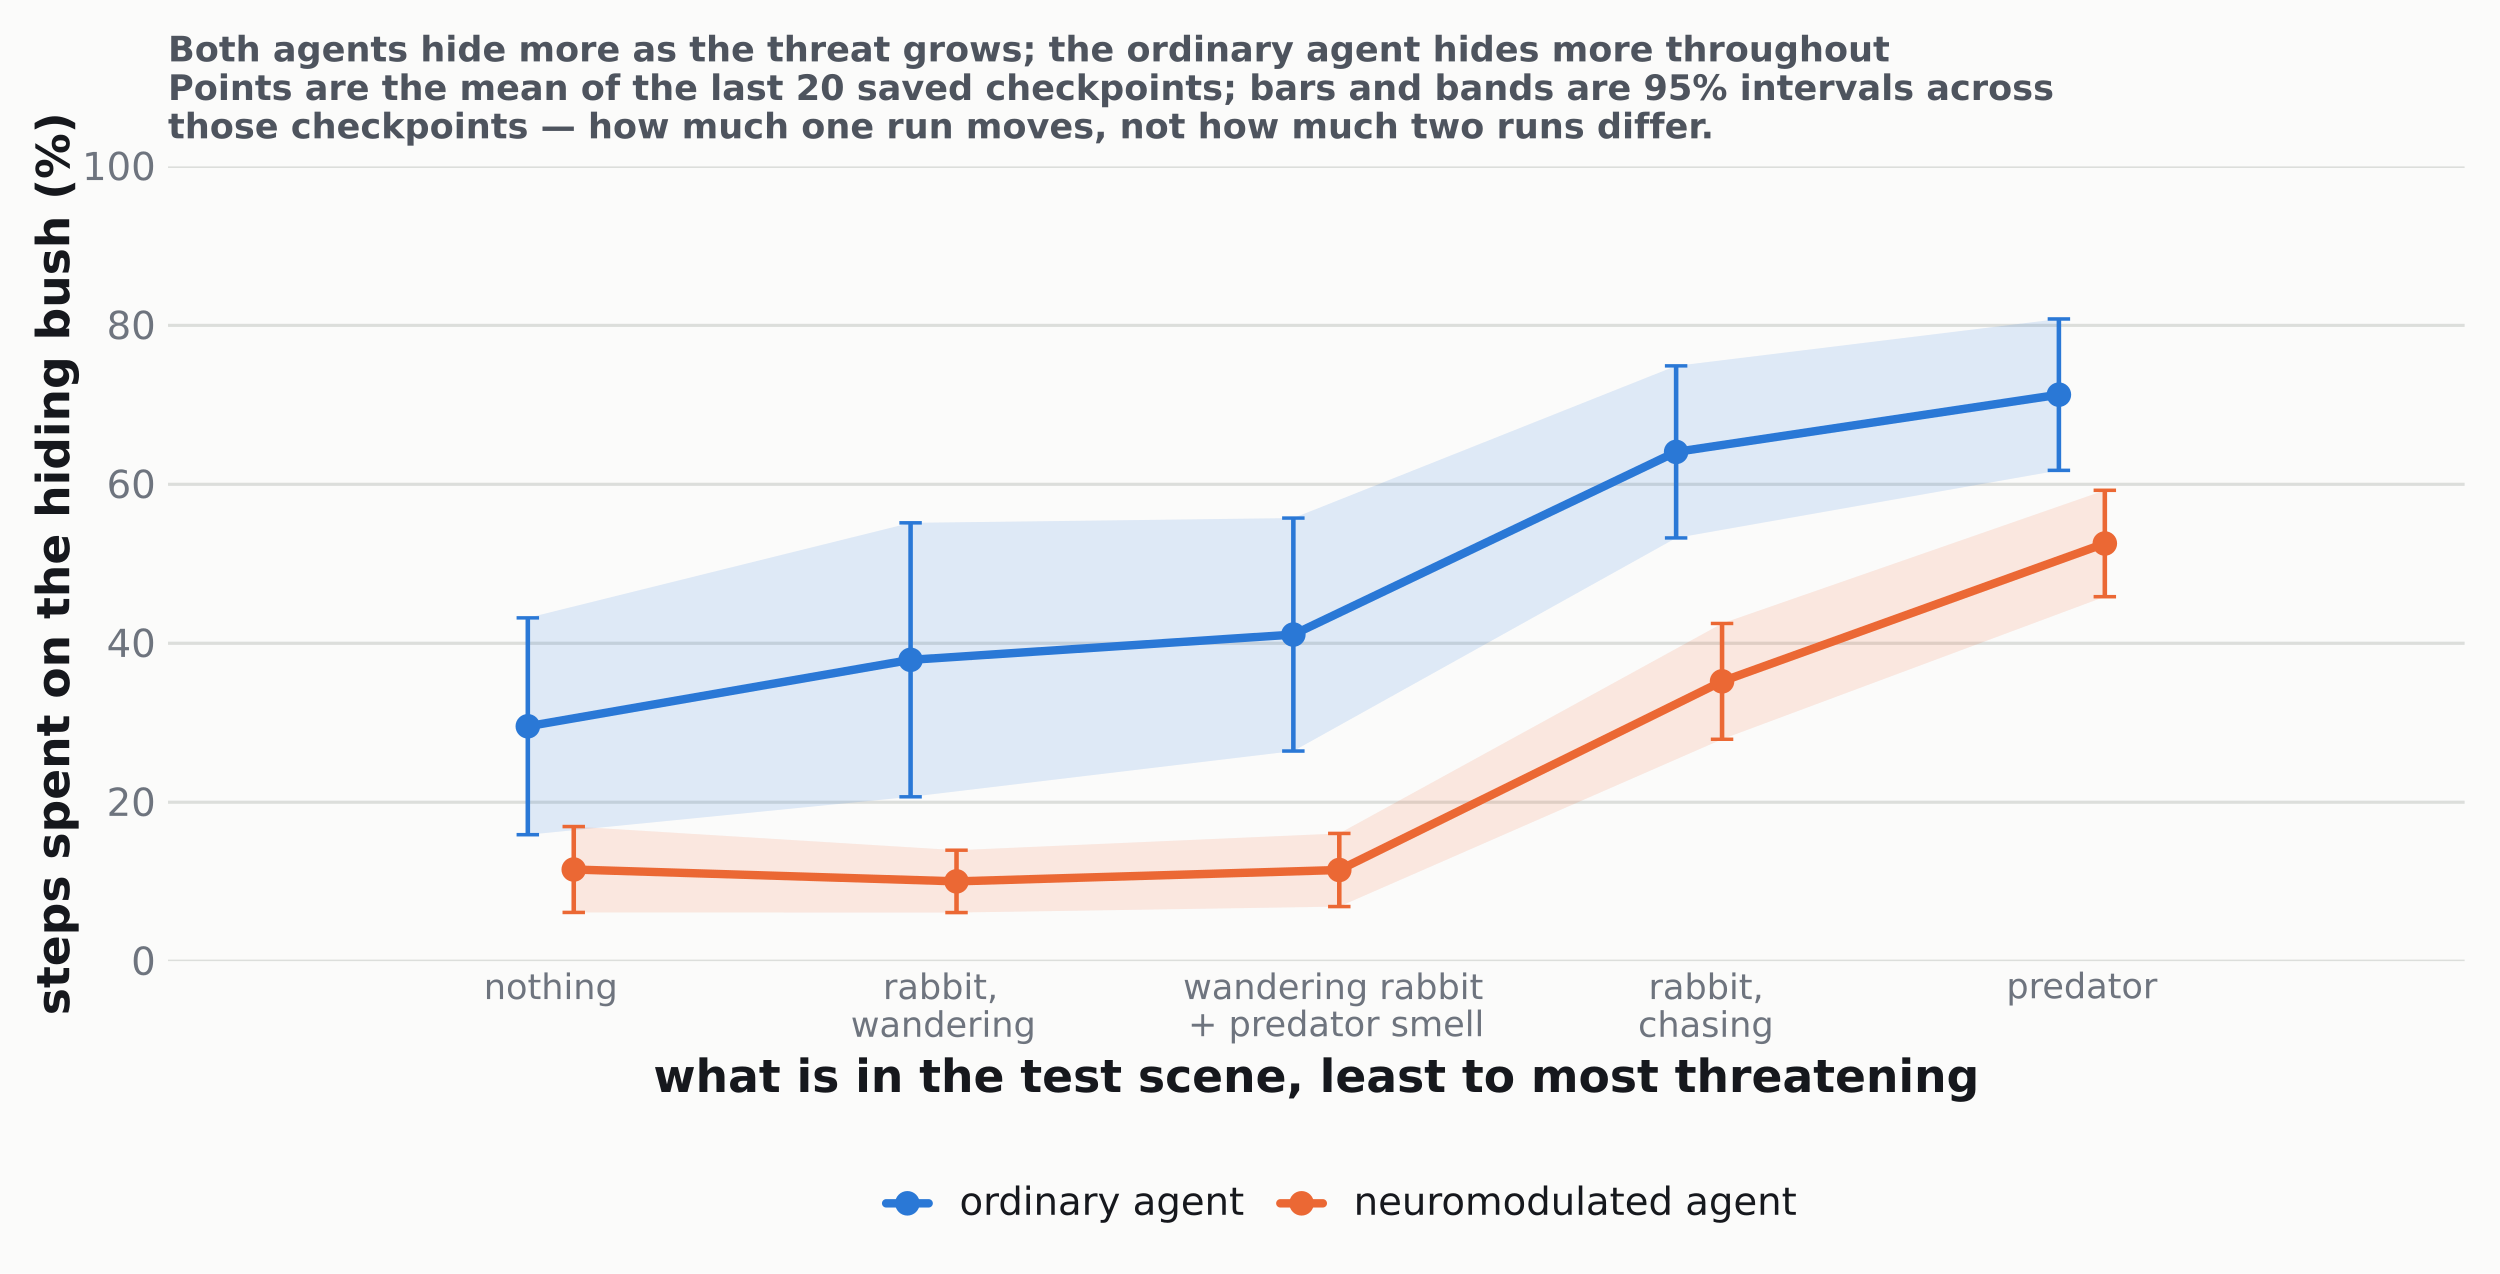
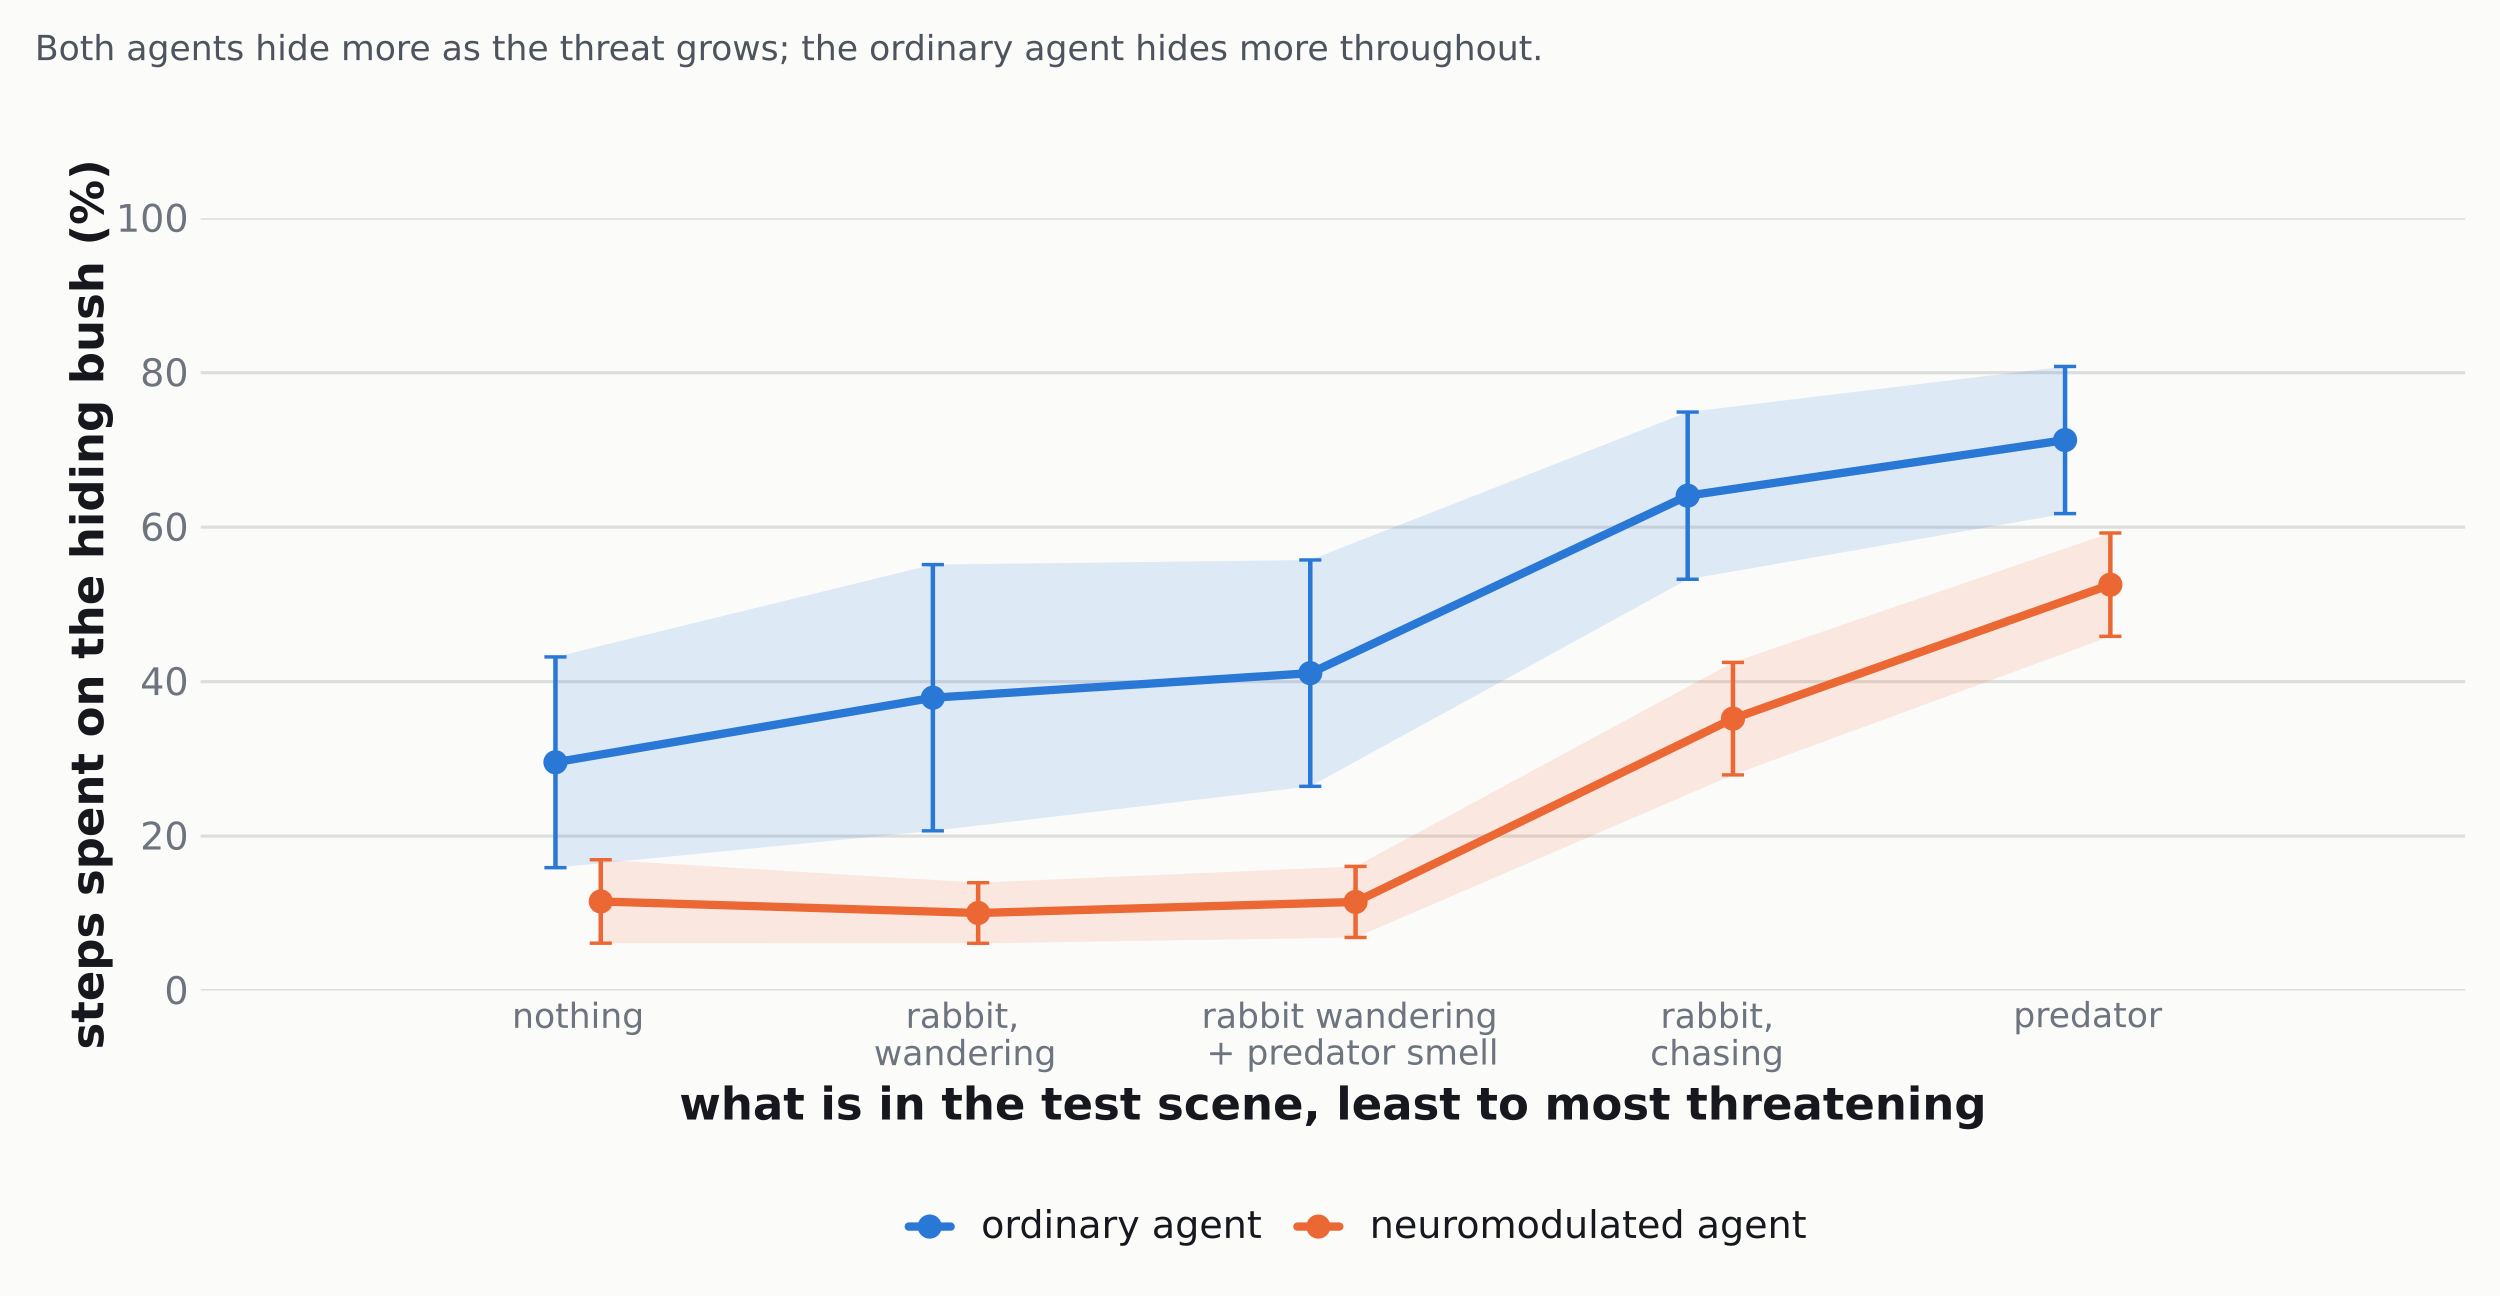
- <svg xmlns="http://www.w3.org/2000/svg" xmlns:xlink="http://www.w3.org/1999/xlink" width="712.39pt" height="362.957pt" viewBox="0 0 712.39 362.957" version="1.1">
+ <svg xmlns="http://www.w3.org/2000/svg" xmlns:xlink="http://www.w3.org/1999/xlink" width="722.52pt" height="374.555pt" viewBox="0 0 722.52 374.555" version="1.1">
  <defs>
    <style type="text/css">*{stroke-linejoin: round; stroke-linecap: butt}</style>
  </defs>
  <g id="figure_1">
    <g id="patch_1">
-       <path d="M 0 362.957  L 712.39 362.957  L 712.39 0  L 0 0  z " style="fill: #fbfbfa" />
+       <path d="M 0 374.555  L 722.52 374.555  L 722.52 -0  L 0 -0  z " style="fill: #fbfbfa" />
    </g>
    <g id="axes_1">
      <g id="patch_2">
-         <path d="M 47.876 273.89  L 702.31 273.89  L 702.31 47.423  L 47.876 47.423  z " style="fill: #fbfbfa" />
+         <path d="M 58.006 286.273  L 712.44 286.273  L 712.44 63.079  L 58.006 63.079  z " style="fill: #fbfbfa" />
      </g>
      <g id="matplotlib.axis_1">
        <g id="xtick_1">
          <g id="line2d_1" />
          <g id="text_1">
-             <text style="font-size: 10px; font-family: 'Pretendard', 'system-ui', 'DejaVu Sans', sans-serif; text-anchor: middle; fill: #6e747e" x="156.949" y="284.685" transform="rotate(-0 156.9485 284.685)">nothing</text>
+             <text style="font-size: 10px; font-family: 'Pretendard', 'system-ui', 'DejaVu Sans', sans-serif; text-anchor: middle; fill: #6e747e" x="167.079" y="297.068" transform="rotate(-0 167.0786 297.0683)">nothing</text>
          </g>
        </g>
        <g id="xtick_2">
          <g id="line2d_2" />
          <g id="text_2">
-             <text style="font-size: 10px; font-family: 'Pretendard', 'system-ui', 'DejaVu Sans', sans-serif; fill: #6e747e" transform="translate(251.6114 284.685)">rabbit,</text>
-             <text style="font-size: 10px; font-family: 'Pretendard', 'system-ui', 'DejaVu Sans', sans-serif; fill: #6e747e" transform="translate(242.4403 295.441)">wandering</text>
+             <text style="font-size: 10px; font-family: 'Pretendard', 'system-ui', 'DejaVu Sans', sans-serif; fill: #6e747e" transform="translate(261.7415 297.0683)">rabbit,</text>
+             <text style="font-size: 10px; font-family: 'Pretendard', 'system-ui', 'DejaVu Sans', sans-serif; fill: #6e747e" transform="translate(252.5704 307.8243)">wandering</text>
          </g>
        </g>
        <g id="xtick_3">
          <g id="line2d_3" />
          <g id="text_3">
-             <text style="font-size: 10px; font-family: 'Pretendard', 'system-ui', 'DejaVu Sans', sans-serif; fill: #6e747e" transform="translate(337.1376 284.685)">wandering rabbit</text>
-             <text style="font-size: 10px; font-family: 'Pretendard', 'system-ui', 'DejaVu Sans', sans-serif; fill: #6e747e" transform="translate(338.5337 295.2694)">+ predator smell</text>
+             <text style="font-size: 10px; font-family: 'Pretendard', 'system-ui', 'DejaVu Sans', sans-serif; fill: #6e747e" transform="translate(347.2677 297.0683)">rabbit wandering</text>
+             <text style="font-size: 10px; font-family: 'Pretendard', 'system-ui', 'DejaVu Sans', sans-serif; fill: #6e747e" transform="translate(348.6638 307.6527)">+ predator smell</text>
          </g>
        </g>
        <g id="xtick_4">
          <g id="line2d_4" />
          <g id="text_4">
-             <text style="font-size: 10px; font-family: 'Pretendard', 'system-ui', 'DejaVu Sans', sans-serif; fill: #6e747e" transform="translate(469.756 284.685)">rabbit,</text>
-             <text style="font-size: 10px; font-family: 'Pretendard', 'system-ui', 'DejaVu Sans', sans-serif; fill: #6e747e" transform="translate(466.7817 295.441)">chasing</text>
+             <text style="font-size: 10px; font-family: 'Pretendard', 'system-ui', 'DejaVu Sans', sans-serif; fill: #6e747e" transform="translate(479.8861 297.0683)">rabbit,</text>
+             <text style="font-size: 10px; font-family: 'Pretendard', 'system-ui', 'DejaVu Sans', sans-serif; fill: #6e747e" transform="translate(476.9119 307.8243)">chasing</text>
          </g>
        </g>
        <g id="xtick_5">
          <g id="line2d_5" />
          <g id="text_5">
-             <text style="font-size: 10px; font-family: 'Pretendard', 'system-ui', 'DejaVu Sans', sans-serif; text-anchor: middle; fill: #6e747e" x="593.238" y="284.46" transform="rotate(-0 593.2376 284.46)">predator</text>
+             <text style="font-size: 10px; font-family: 'Pretendard', 'system-ui', 'DejaVu Sans', sans-serif; text-anchor: middle; fill: #6e747e" x="603.368" y="296.843" transform="rotate(-0 603.3677 296.8433)">predator</text>
          </g>
        </g>
        <g id="text_6">
-           <text style="font-weight: 600; font-size: 13px; font-family: 'Pretendard', 'system-ui', 'DejaVu Sans', sans-serif; text-anchor: middle; fill: #16181d" x="375.093" y="311.177" transform="rotate(-0 375.0931 311.1772)">what is in the test scene, least to most threatening</text>
+           <text style="font-weight: 600; font-size: 13px; font-family: 'Pretendard', 'system-ui', 'DejaVu Sans', sans-serif; text-anchor: middle; fill: #16181d" x="385.223" y="323.561" transform="rotate(-0 385.2232 323.5605)">what is in the test scene, least to most threatening</text>
        </g>
      </g>
      <g id="matplotlib.axis_2">
        <g id="ytick_1">
          <g id="line2d_6">
-             <path d="M 47.876 273.89  L 702.31 273.89  " clip-path="url(#pf1b87359ad)" style="fill: none; stroke: #dcdedb; stroke-width: 0.9; stroke-linecap: round" />
+             <path d="M 58.006 286.273  L 712.44 286.273  " clip-path="url(#pa3082db110)" style="fill: none; stroke: #dcdedb; stroke-width: 0.9; stroke-linecap: round" />
          </g>
          <g id="line2d_7" />
          <g id="text_7">
-             <text style="font-size: 11px; font-family: 'Pretendard', 'system-ui', 'DejaVu Sans', sans-serif; text-anchor: end; fill: #6e747e" x="44.376" y="277.778" transform="rotate(-0 44.37625 277.7784)">0</text>
+             <text style="font-size: 11px; font-family: 'Pretendard', 'system-ui', 'DejaVu Sans', sans-serif; text-anchor: end; fill: #6e747e" x="54.506" y="290.162" transform="rotate(-0 54.50636 290.1617)">0</text>
          </g>
        </g>
        <g id="ytick_2">
          <g id="line2d_8">
-             <path d="M 47.876 228.596  L 702.31 228.596  " clip-path="url(#pf1b87359ad)" style="fill: none; stroke: #dcdedb; stroke-width: 0.9; stroke-linecap: round" />
+             <path d="M 58.006 241.634  L 712.44 241.634  " clip-path="url(#pa3082db110)" style="fill: none; stroke: #dcdedb; stroke-width: 0.9; stroke-linecap: round" />
          </g>
          <g id="line2d_9" />
          <g id="text_8">
-             <text style="font-size: 11px; font-family: 'Pretendard', 'system-ui', 'DejaVu Sans', sans-serif; text-anchor: end; fill: #6e747e" x="44.376" y="232.485" transform="rotate(-0 44.37625 232.4851)">20</text>
+             <text style="font-size: 11px; font-family: 'Pretendard', 'system-ui', 'DejaVu Sans', sans-serif; text-anchor: end; fill: #6e747e" x="54.506" y="245.523" transform="rotate(-0 54.50636 245.5228)">20</text>
          </g>
        </g>
        <g id="ytick_3">
          <g id="line2d_10">
-             <path d="M 47.876 183.303  L 702.31 183.303  " clip-path="url(#pf1b87359ad)" style="fill: none; stroke: #dcdedb; stroke-width: 0.9; stroke-linecap: round" />
+             <path d="M 58.006 196.995  L 712.44 196.995  " clip-path="url(#pa3082db110)" style="fill: none; stroke: #dcdedb; stroke-width: 0.9; stroke-linecap: round" />
          </g>
          <g id="line2d_11" />
          <g id="text_9">
-             <text style="font-size: 11px; font-family: 'Pretendard', 'system-ui', 'DejaVu Sans', sans-serif; text-anchor: end; fill: #6e747e" x="44.376" y="187.192" transform="rotate(-0 44.37625 187.1917)">40</text>
+             <text style="font-size: 11px; font-family: 'Pretendard', 'system-ui', 'DejaVu Sans', sans-serif; text-anchor: end; fill: #6e747e" x="54.506" y="200.884" transform="rotate(-0 54.50636 200.8839)">40</text>
          </g>
        </g>
        <g id="ytick_4">
          <g id="line2d_12">
-             <path d="M 47.876 138.01  L 702.31 138.01  " clip-path="url(#pf1b87359ad)" style="fill: none; stroke: #dcdedb; stroke-width: 0.9; stroke-linecap: round" />
+             <path d="M 58.006 152.356  L 712.44 152.356  " clip-path="url(#pa3082db110)" style="fill: none; stroke: #dcdedb; stroke-width: 0.9; stroke-linecap: round" />
          </g>
          <g id="line2d_13" />
          <g id="text_10">
-             <text style="font-size: 11px; font-family: 'Pretendard', 'system-ui', 'DejaVu Sans', sans-serif; text-anchor: end; fill: #6e747e" x="44.376" y="141.898" transform="rotate(-0 44.37625 141.8984)">60</text>
+             <text style="font-size: 11px; font-family: 'Pretendard', 'system-ui', 'DejaVu Sans', sans-serif; text-anchor: end; fill: #6e747e" x="54.506" y="156.245" transform="rotate(-0 54.50636 156.245)">60</text>
          </g>
        </g>
        <g id="ytick_5">
          <g id="line2d_14">
-             <path d="M 47.876 92.716  L 702.31 92.716  " clip-path="url(#pf1b87359ad)" style="fill: none; stroke: #dcdedb; stroke-width: 0.9; stroke-linecap: round" />
+             <path d="M 58.006 107.717  L 712.44 107.717  " clip-path="url(#pa3082db110)" style="fill: none; stroke: #dcdedb; stroke-width: 0.9; stroke-linecap: round" />
          </g>
          <g id="line2d_15" />
          <g id="text_11">
-             <text style="font-size: 11px; font-family: 'Pretendard', 'system-ui', 'DejaVu Sans', sans-serif; text-anchor: end; fill: #6e747e" x="44.376" y="96.605" transform="rotate(-0 44.37625 96.60511)">80</text>
+             <text style="font-size: 11px; font-family: 'Pretendard', 'system-ui', 'DejaVu Sans', sans-serif; text-anchor: end; fill: #6e747e" x="54.506" y="111.606" transform="rotate(-0 54.50636 111.6061)">80</text>
          </g>
        </g>
        <g id="ytick_6">
          <g id="line2d_16">
-             <path d="M 47.876 47.423  L 702.31 47.423  " clip-path="url(#pf1b87359ad)" style="fill: none; stroke: #dcdedb; stroke-width: 0.9; stroke-linecap: round" />
+             <path d="M 58.006 63.079  L 712.44 63.079  " clip-path="url(#pa3082db110)" style="fill: none; stroke: #dcdedb; stroke-width: 0.9; stroke-linecap: round" />
          </g>
          <g id="line2d_17" />
          <g id="text_12">
-             <text style="font-size: 11px; font-family: 'Pretendard', 'system-ui', 'DejaVu Sans', sans-serif; text-anchor: end; fill: #6e747e" x="44.376" y="51.312" transform="rotate(-0 44.37625 51.3118)">100</text>
+             <text style="font-size: 11px; font-family: 'Pretendard', 'system-ui', 'DejaVu Sans', sans-serif; text-anchor: end; fill: #6e747e" x="54.506" y="66.967" transform="rotate(-0 54.50636 66.96722)">100</text>
          </g>
        </g>
        <g id="text_13">
-           <text style="font-weight: 600; font-size: 13px; font-family: 'Pretendard', 'system-ui', 'DejaVu Sans', sans-serif; text-anchor: middle; fill: #16181d" x="19.716" y="160.656" transform="rotate(-90 19.71625 160.6564)">steps spent on the hiding bush (%)</text>
+           <text style="font-weight: 600; font-size: 13px; font-family: 'Pretendard', 'system-ui', 'DejaVu Sans', sans-serif; text-anchor: middle; fill: #16181d" x="29.846" y="174.676" transform="rotate(-90 29.84636 174.6758)">steps spent on the hiding bush (%)</text>
        </g>
      </g>
      <g id="FillBetweenPolyCollection_1">
        <defs>
-           <path id="m3e9f7cba5a" d="M 150.404 -186.891  L 150.404 -125.103  L 259.476 -135.899  L 368.549 -148.944  L 477.621 -209.669  L 586.693 -228.917  L 586.693 -272.069  L 586.693 -272.069  L 477.621 -258.7  L 368.549 -215.329  L 259.476 -213.966  L 150.404 -186.891  z " />
-         </defs>
-         <g clip-path="url(#pf1b87359ad)">
-           <use xlink:href="#m3e9f7cba5a" x="0" y="362.957" style="fill: #2a78d6; fill-opacity: 0.14" />
+           <path id="mb9d329a3fc" d="M 160.534 -184.692  L 160.534 -123.797  L 269.607 -134.437  L 378.679 -147.294  L 487.751 -207.141  L 596.823 -226.112  L 596.823 -268.64  L 596.823 -268.64  L 487.751 -255.464  L 378.679 -212.72  L 269.607 -211.377  L 160.534 -184.692  z " />
+         </defs>
+         <g clip-path="url(#pa3082db110)">
+           <use xlink:href="#mb9d329a3fc" x="0" y="374.555" style="fill: #2a78d6; fill-opacity: 0.14" />
        </g>
      </g>
      <g id="FillBetweenPolyCollection_2">
        <defs>
-           <path id="mae8a4a96b3" d="M 163.493 -127.418  L 163.493 -102.954  L 272.565 -102.919  L 381.637 -104.626  L 490.71 -152.302  L 599.782 -192.929  L 599.782 -223.239  L 599.782 -223.239  L 490.71 -185.298  L 381.637 -125.468  L 272.565 -120.689  L 163.493 -127.418  z " />
-         </defs>
-         <g clip-path="url(#pf1b87359ad)">
-           <use xlink:href="#mae8a4a96b3" x="0" y="362.957" style="fill: #eb6834; fill-opacity: 0.14" />
+           <path id="m24e09b261f" d="M 173.623 -126.079  L 173.623 -101.968  L 282.695 -101.933  L 391.768 -103.616  L 500.84 -150.603  L 609.912 -190.643  L 609.912 -220.515  L 609.912 -220.515  L 500.84 -183.123  L 391.768 -124.157  L 282.695 -119.447  L 173.623 -126.079  z " />
+         </defs>
+         <g clip-path="url(#pa3082db110)">
+           <use xlink:href="#m24e09b261f" x="0" y="374.555" style="fill: #eb6834; fill-opacity: 0.14" />
        </g>
      </g>
      <g id="line2d_18">
-         <path d="M 150.404 206.96  L 259.476 188.024  L 368.549 180.82  L 477.621 128.772  L 586.693 112.463  " clip-path="url(#pf1b87359ad)" style="fill: none; stroke: #2a78d6; stroke-width: 2.4; stroke-linecap: round" />
-         <defs>
-           <path id="mc006d4f43f" d="M 0 3  C 0.796 3 1.559 2.684 2.121 2.121  C 2.684 1.559 3 0.796 3 0  C 3 -0.796 2.684 -1.559 2.121 -2.121  C 1.559 -2.684 0.796 -3 0 -3  C -0.796 -3 -1.559 -2.684 -2.121 -2.121  C -2.684 -1.559 -3 -0.796 -3 0  C -3 0.796 -2.684 1.559 -2.121 2.121  C -1.559 2.684 -0.796 3 0 3  z " style="stroke: #2a78d6" />
-         </defs>
-         <g clip-path="url(#pf1b87359ad)">
-           <use xlink:href="#mc006d4f43f" x="150.404" y="206.96" style="fill: #2a78d6; stroke: #2a78d6" />
-           <use xlink:href="#mc006d4f43f" x="259.476" y="188.024" style="fill: #2a78d6; stroke: #2a78d6" />
-           <use xlink:href="#mc006d4f43f" x="368.549" y="180.82" style="fill: #2a78d6; stroke: #2a78d6" />
-           <use xlink:href="#mc006d4f43f" x="477.621" y="128.772" style="fill: #2a78d6; stroke: #2a78d6" />
-           <use xlink:href="#mc006d4f43f" x="586.693" y="112.463" style="fill: #2a78d6; stroke: #2a78d6" />
+         <path d="M 160.534 220.31  L 269.607 201.648  L 378.679 194.548  L 487.751 143.252  L 596.823 127.179  " clip-path="url(#pa3082db110)" style="fill: none; stroke: #2a78d6; stroke-width: 2.4; stroke-linecap: round" />
+         <defs>
+           <path id="m73f1d70e3b" d="M 0 3  C 0.796 3 1.559 2.684 2.121 2.121  C 2.684 1.559 3 0.796 3 0  C 3 -0.796 2.684 -1.559 2.121 -2.121  C 1.559 -2.684 0.796 -3 0 -3  C -0.796 -3 -1.559 -2.684 -2.121 -2.121  C -2.684 -1.559 -3 -0.796 -3 0  C -3 0.796 -2.684 1.559 -2.121 2.121  C -1.559 2.684 -0.796 3 0 3  z " style="stroke: #2a78d6" />
+         </defs>
+         <g clip-path="url(#pa3082db110)">
+           <use xlink:href="#m73f1d70e3b" x="160.534" y="220.31" style="fill: #2a78d6; stroke: #2a78d6" />
+           <use xlink:href="#m73f1d70e3b" x="269.607" y="201.648" style="fill: #2a78d6; stroke: #2a78d6" />
+           <use xlink:href="#m73f1d70e3b" x="378.679" y="194.548" style="fill: #2a78d6; stroke: #2a78d6" />
+           <use xlink:href="#m73f1d70e3b" x="487.751" y="143.252" style="fill: #2a78d6; stroke: #2a78d6" />
+           <use xlink:href="#m73f1d70e3b" x="596.823" y="127.179" style="fill: #2a78d6; stroke: #2a78d6" />
        </g>
      </g>
      <g id="LineCollection_1">
-         <path d="M 150.404 237.854  L 150.404 176.066  " clip-path="url(#pf1b87359ad)" style="fill: none; stroke: #2a78d6; stroke-width: 1.3" />
-         <path d="M 259.476 227.057  L 259.476 148.99  " clip-path="url(#pf1b87359ad)" style="fill: none; stroke: #2a78d6; stroke-width: 1.3" />
-         <path d="M 368.549 214.013  L 368.549 147.627  " clip-path="url(#pf1b87359ad)" style="fill: none; stroke: #2a78d6; stroke-width: 1.3" />
-         <path d="M 477.621 153.288  L 477.621 104.257  " clip-path="url(#pf1b87359ad)" style="fill: none; stroke: #2a78d6; stroke-width: 1.3" />
-         <path d="M 586.693 134.039  L 586.693 90.887  " clip-path="url(#pf1b87359ad)" style="fill: none; stroke: #2a78d6; stroke-width: 1.3" />
+         <path d="M 160.534 250.758  L 160.534 189.862  " clip-path="url(#pa3082db110)" style="fill: none; stroke: #2a78d6; stroke-width: 1.3" />
+         <path d="M 269.607 240.117  L 269.607 163.178  " clip-path="url(#pa3082db110)" style="fill: none; stroke: #2a78d6; stroke-width: 1.3" />
+         <path d="M 378.679 227.261  L 378.679 161.835  " clip-path="url(#pa3082db110)" style="fill: none; stroke: #2a78d6; stroke-width: 1.3" />
+         <path d="M 487.751 167.413  L 487.751 119.091  " clip-path="url(#pa3082db110)" style="fill: none; stroke: #2a78d6; stroke-width: 1.3" />
+         <path d="M 596.823 148.443  L 596.823 105.915  " clip-path="url(#pa3082db110)" style="fill: none; stroke: #2a78d6; stroke-width: 1.3" />
      </g>
      <g id="line2d_19">
        <defs>
-           <path id="m319634e04c" d="M 3.2 0  L -3.2 -0  " style="stroke: #2a78d6" />
-         </defs>
-         <g clip-path="url(#pf1b87359ad)">
-           <use xlink:href="#m319634e04c" x="150.404" y="237.854" style="fill: #2a78d6; stroke: #2a78d6" />
-           <use xlink:href="#m319634e04c" x="259.476" y="227.057" style="fill: #2a78d6; stroke: #2a78d6" />
-           <use xlink:href="#m319634e04c" x="368.549" y="214.013" style="fill: #2a78d6; stroke: #2a78d6" />
-           <use xlink:href="#m319634e04c" x="477.621" y="153.288" style="fill: #2a78d6; stroke: #2a78d6" />
-           <use xlink:href="#m319634e04c" x="586.693" y="134.039" style="fill: #2a78d6; stroke: #2a78d6" />
+           <path id="m51232197c4" d="M 3.2 0  L -3.2 -0  " style="stroke: #2a78d6" />
+         </defs>
+         <g clip-path="url(#pa3082db110)">
+           <use xlink:href="#m51232197c4" x="160.534" y="250.758" style="fill: #2a78d6; stroke: #2a78d6" />
+           <use xlink:href="#m51232197c4" x="269.607" y="240.117" style="fill: #2a78d6; stroke: #2a78d6" />
+           <use xlink:href="#m51232197c4" x="378.679" y="227.261" style="fill: #2a78d6; stroke: #2a78d6" />
+           <use xlink:href="#m51232197c4" x="487.751" y="167.413" style="fill: #2a78d6; stroke: #2a78d6" />
+           <use xlink:href="#m51232197c4" x="596.823" y="148.443" style="fill: #2a78d6; stroke: #2a78d6" />
        </g>
      </g>
      <g id="line2d_20">
-         <g clip-path="url(#pf1b87359ad)">
-           <use xlink:href="#m319634e04c" x="150.404" y="176.066" style="fill: #2a78d6; stroke: #2a78d6" />
-           <use xlink:href="#m319634e04c" x="259.476" y="148.99" style="fill: #2a78d6; stroke: #2a78d6" />
-           <use xlink:href="#m319634e04c" x="368.549" y="147.627" style="fill: #2a78d6; stroke: #2a78d6" />
-           <use xlink:href="#m319634e04c" x="477.621" y="104.257" style="fill: #2a78d6; stroke: #2a78d6" />
-           <use xlink:href="#m319634e04c" x="586.693" y="90.887" style="fill: #2a78d6; stroke: #2a78d6" />
+         <g clip-path="url(#pa3082db110)">
+           <use xlink:href="#m51232197c4" x="160.534" y="189.862" style="fill: #2a78d6; stroke: #2a78d6" />
+           <use xlink:href="#m51232197c4" x="269.607" y="163.178" style="fill: #2a78d6; stroke: #2a78d6" />
+           <use xlink:href="#m51232197c4" x="378.679" y="161.835" style="fill: #2a78d6; stroke: #2a78d6" />
+           <use xlink:href="#m51232197c4" x="487.751" y="119.091" style="fill: #2a78d6; stroke: #2a78d6" />
+           <use xlink:href="#m51232197c4" x="596.823" y="105.915" style="fill: #2a78d6; stroke: #2a78d6" />
        </g>
      </g>
      <g id="line2d_21">
-         <path d="M 163.493 247.77  L 272.565 251.152  L 381.637 247.909  L 490.71 194.156  L 599.782 154.872  " clip-path="url(#pf1b87359ad)" style="fill: none; stroke: #eb6834; stroke-width: 2.4; stroke-linecap: round" />
-         <defs>
-           <path id="m5685017351" d="M 0 3  C 0.796 3 1.559 2.684 2.121 2.121  C 2.684 1.559 3 0.796 3 0  C 3 -0.796 2.684 -1.559 2.121 -2.121  C 1.559 -2.684 0.796 -3 0 -3  C -0.796 -3 -1.559 -2.684 -2.121 -2.121  C -2.684 -1.559 -3 -0.796 -3 0  C -3 0.796 -2.684 1.559 -2.121 2.121  C -1.559 2.684 -0.796 3 0 3  z " style="stroke: #eb6834" />
-         </defs>
-         <g clip-path="url(#pf1b87359ad)">
-           <use xlink:href="#m5685017351" x="163.493" y="247.77" style="fill: #eb6834; stroke: #eb6834" />
-           <use xlink:href="#m5685017351" x="272.565" y="251.152" style="fill: #eb6834; stroke: #eb6834" />
-           <use xlink:href="#m5685017351" x="381.637" y="247.909" style="fill: #eb6834; stroke: #eb6834" />
-           <use xlink:href="#m5685017351" x="490.71" y="194.156" style="fill: #eb6834; stroke: #eb6834" />
-           <use xlink:href="#m5685017351" x="599.782" y="154.872" style="fill: #eb6834; stroke: #eb6834" />
+         <path d="M 173.623 260.531  L 282.695 263.864  L 391.768 260.668  L 500.84 207.692  L 609.912 168.975  " clip-path="url(#pa3082db110)" style="fill: none; stroke: #eb6834; stroke-width: 2.4; stroke-linecap: round" />
+         <defs>
+           <path id="me15b604d4d" d="M 0 3  C 0.796 3 1.559 2.684 2.121 2.121  C 2.684 1.559 3 0.796 3 0  C 3 -0.796 2.684 -1.559 2.121 -2.121  C 1.559 -2.684 0.796 -3 0 -3  C -0.796 -3 -1.559 -2.684 -2.121 -2.121  C -2.684 -1.559 -3 -0.796 -3 0  C -3 0.796 -2.684 1.559 -2.121 2.121  C -1.559 2.684 -0.796 3 0 3  z " style="stroke: #eb6834" />
+         </defs>
+         <g clip-path="url(#pa3082db110)">
+           <use xlink:href="#me15b604d4d" x="173.623" y="260.531" style="fill: #eb6834; stroke: #eb6834" />
+           <use xlink:href="#me15b604d4d" x="282.695" y="263.864" style="fill: #eb6834; stroke: #eb6834" />
+           <use xlink:href="#me15b604d4d" x="391.768" y="260.668" style="fill: #eb6834; stroke: #eb6834" />
+           <use xlink:href="#me15b604d4d" x="500.84" y="207.692" style="fill: #eb6834; stroke: #eb6834" />
+           <use xlink:href="#me15b604d4d" x="609.912" y="168.975" style="fill: #eb6834; stroke: #eb6834" />
        </g>
      </g>
      <g id="LineCollection_2">
-         <path d="M 163.493 260.002  L 163.493 235.538  " clip-path="url(#pf1b87359ad)" style="fill: none; stroke: #eb6834; stroke-width: 1.3" />
-         <path d="M 272.565 260.038  L 272.565 242.267  " clip-path="url(#pf1b87359ad)" style="fill: none; stroke: #eb6834; stroke-width: 1.3" />
-         <path d="M 381.637 258.33  L 381.637 237.489  " clip-path="url(#pf1b87359ad)" style="fill: none; stroke: #eb6834; stroke-width: 1.3" />
-         <path d="M 490.71 210.655  L 490.71 177.658  " clip-path="url(#pf1b87359ad)" style="fill: none; stroke: #eb6834; stroke-width: 1.3" />
-         <path d="M 599.782 170.027  L 599.782 139.718  " clip-path="url(#pf1b87359ad)" style="fill: none; stroke: #eb6834; stroke-width: 1.3" />
+         <path d="M 173.623 272.586  L 173.623 248.476  " clip-path="url(#pa3082db110)" style="fill: none; stroke: #eb6834; stroke-width: 1.3" />
+         <path d="M 282.695 272.621  L 282.695 255.107  " clip-path="url(#pa3082db110)" style="fill: none; stroke: #eb6834; stroke-width: 1.3" />
+         <path d="M 391.768 270.938  L 391.768 250.398  " clip-path="url(#pa3082db110)" style="fill: none; stroke: #eb6834; stroke-width: 1.3" />
+         <path d="M 500.84 223.952  L 500.84 191.432  " clip-path="url(#pa3082db110)" style="fill: none; stroke: #eb6834; stroke-width: 1.3" />
+         <path d="M 609.912 183.911  L 609.912 154.04  " clip-path="url(#pa3082db110)" style="fill: none; stroke: #eb6834; stroke-width: 1.3" />
      </g>
      <g id="line2d_22">
        <defs>
-           <path id="m4d82317d1e" d="M 3.2 0  L -3.2 -0  " style="stroke: #eb6834" />
-         </defs>
-         <g clip-path="url(#pf1b87359ad)">
-           <use xlink:href="#m4d82317d1e" x="163.493" y="260.002" style="fill: #2a78d6; stroke: #eb6834" />
-           <use xlink:href="#m4d82317d1e" x="272.565" y="260.038" style="fill: #2a78d6; stroke: #eb6834" />
-           <use xlink:href="#m4d82317d1e" x="381.637" y="258.33" style="fill: #2a78d6; stroke: #eb6834" />
-           <use xlink:href="#m4d82317d1e" x="490.71" y="210.655" style="fill: #2a78d6; stroke: #eb6834" />
-           <use xlink:href="#m4d82317d1e" x="599.782" y="170.027" style="fill: #2a78d6; stroke: #eb6834" />
+           <path id="ma71efe487a" d="M 3.2 0  L -3.2 -0  " style="stroke: #eb6834" />
+         </defs>
+         <g clip-path="url(#pa3082db110)">
+           <use xlink:href="#ma71efe487a" x="173.623" y="272.586" style="fill: #2a78d6; stroke: #eb6834" />
+           <use xlink:href="#ma71efe487a" x="282.695" y="272.621" style="fill: #2a78d6; stroke: #eb6834" />
+           <use xlink:href="#ma71efe487a" x="391.768" y="270.938" style="fill: #2a78d6; stroke: #eb6834" />
+           <use xlink:href="#ma71efe487a" x="500.84" y="223.952" style="fill: #2a78d6; stroke: #eb6834" />
+           <use xlink:href="#ma71efe487a" x="609.912" y="183.911" style="fill: #2a78d6; stroke: #eb6834" />
        </g>
      </g>
      <g id="line2d_23">
-         <g clip-path="url(#pf1b87359ad)">
-           <use xlink:href="#m4d82317d1e" x="163.493" y="235.538" style="fill: #2a78d6; stroke: #eb6834" />
-           <use xlink:href="#m4d82317d1e" x="272.565" y="242.267" style="fill: #2a78d6; stroke: #eb6834" />
-           <use xlink:href="#m4d82317d1e" x="381.637" y="237.489" style="fill: #2a78d6; stroke: #eb6834" />
-           <use xlink:href="#m4d82317d1e" x="490.71" y="177.658" style="fill: #2a78d6; stroke: #eb6834" />
-           <use xlink:href="#m4d82317d1e" x="599.782" y="139.718" style="fill: #2a78d6; stroke: #eb6834" />
-         </g>
-       </g>
-       <g id="text_14">
-         <text style="font-weight: 600; font-size: 10px; font-family: 'Pretendard', 'system-ui', 'DejaVu Sans', sans-serif; fill: #4e545e" transform="translate(47.87625 17.4925)">Both agents hide more as the threat grows; the ordinary agent hides more throughout</text>
-         <text style="font-weight: 600; font-size: 10px; font-family: 'Pretendard', 'system-ui', 'DejaVu Sans', sans-serif; fill: #4e545e" transform="translate(47.87625 28.4875)">Points are the mean of the last 20 saved checkpoints; bars and bands are 95% intervals across</text>
-         <text style="font-weight: 600; font-size: 10px; font-family: 'Pretendard', 'system-ui', 'DejaVu Sans', sans-serif; fill: #4e545e" transform="translate(47.87625 39.42312)">those checkpoints — how much one run moves, not how much two runs differ.</text>
+         <g clip-path="url(#pa3082db110)">
+           <use xlink:href="#ma71efe487a" x="173.623" y="248.476" style="fill: #2a78d6; stroke: #eb6834" />
+           <use xlink:href="#ma71efe487a" x="282.695" y="255.107" style="fill: #2a78d6; stroke: #eb6834" />
+           <use xlink:href="#ma71efe487a" x="391.768" y="250.398" style="fill: #2a78d6; stroke: #eb6834" />
+           <use xlink:href="#ma71efe487a" x="500.84" y="191.432" style="fill: #2a78d6; stroke: #eb6834" />
+           <use xlink:href="#ma71efe487a" x="609.912" y="154.04" style="fill: #2a78d6; stroke: #eb6834" />
+         </g>
      </g>
      <g id="legend_1">
        <g id="line2d_24">
-           <path d="M 252.518 342.894  L 258.568 342.894  L 264.618 342.894  " style="fill: none; stroke: #2a78d6; stroke-width: 2.4; stroke-linecap: round" />
+           <path d="M 262.648 354.492  L 268.698 354.492  L 274.748 354.492  " style="fill: none; stroke: #2a78d6; stroke-width: 2.4; stroke-linecap: round" />
          <g>
-             <use xlink:href="#mc006d4f43f" x="258.568" y="342.894" style="fill: #2a78d6; stroke: #2a78d6" />
+             <use xlink:href="#m73f1d70e3b" x="268.698" y="354.492" style="fill: #2a78d6; stroke: #2a78d6" />
+           </g>
+         </g>
+         <g id="text_14">
+           <text style="font-size: 11px; font-family: 'Pretendard', 'system-ui', 'DejaVu Sans', sans-serif; text-anchor: start; fill: #16181d" x="283.548" y="357.765" transform="rotate(-0 283.5479 357.7646)">ordinary agent</text>
+         </g>
+         <g id="line2d_25">
+           <path d="M 374.97 354.492  L 381.02 354.492  L 387.07 354.492  " style="fill: none; stroke: #eb6834; stroke-width: 2.4; stroke-linecap: round" />
+           <g>
+             <use xlink:href="#me15b604d4d" x="381.02" y="354.492" style="fill: #eb6834; stroke: #eb6834" />
          </g>
        </g>
        <g id="text_15">
-           <text style="font-size: 11px; font-family: 'Pretendard', 'system-ui', 'DejaVu Sans', sans-serif; text-anchor: start; fill: #16181d" x="273.418" y="346.167" transform="rotate(-0 273.4178 346.1665)">ordinary agent</text>
-         </g>
-         <g id="line2d_25">
-           <path d="M 364.84 342.894  L 370.89 342.894  L 376.94 342.894  " style="fill: none; stroke: #eb6834; stroke-width: 2.4; stroke-linecap: round" />
-           <g>
-             <use xlink:href="#m5685017351" x="370.89" y="342.894" style="fill: #eb6834; stroke: #eb6834" />
-           </g>
-         </g>
-         <g id="text_16">
-           <text style="font-size: 11px; font-family: 'Pretendard', 'system-ui', 'DejaVu Sans', sans-serif; text-anchor: start; fill: #16181d" x="385.74" y="346.167" transform="rotate(-0 385.7399 346.1665)">neuromodulated agent</text>
-         </g>
-       </g>
+           <text style="font-size: 11px; font-family: 'Pretendard', 'system-ui', 'DejaVu Sans', sans-serif; text-anchor: start; fill: #16181d" x="395.87" y="357.765" transform="rotate(-0 395.87 357.7646)">neuromodulated agent</text>
+         </g>
+       </g>
+     </g>
+     <g id="text_16">
+       <text style="font-size: 10px; font-family: 'Pretendard', 'system-ui', 'DejaVu Sans', sans-serif; text-anchor: start; fill: #4e545e" x="10.08" y="17.375" transform="rotate(-0 10.08 17.37531)">Both agents hide more as the threat grows; the ordinary agent hides more throughout.</text>
    </g>
  </g>
  <defs>
-     <clipPath id="pf1b87359ad">
-       <rect x="47.876" y="47.423" width="654.434" height="226.467" />
+     <clipPath id="pa3082db110">
+       <rect x="58.006" y="63.079" width="654.434" height="223.194" />
    </clipPath>
  </defs>
</svg>
